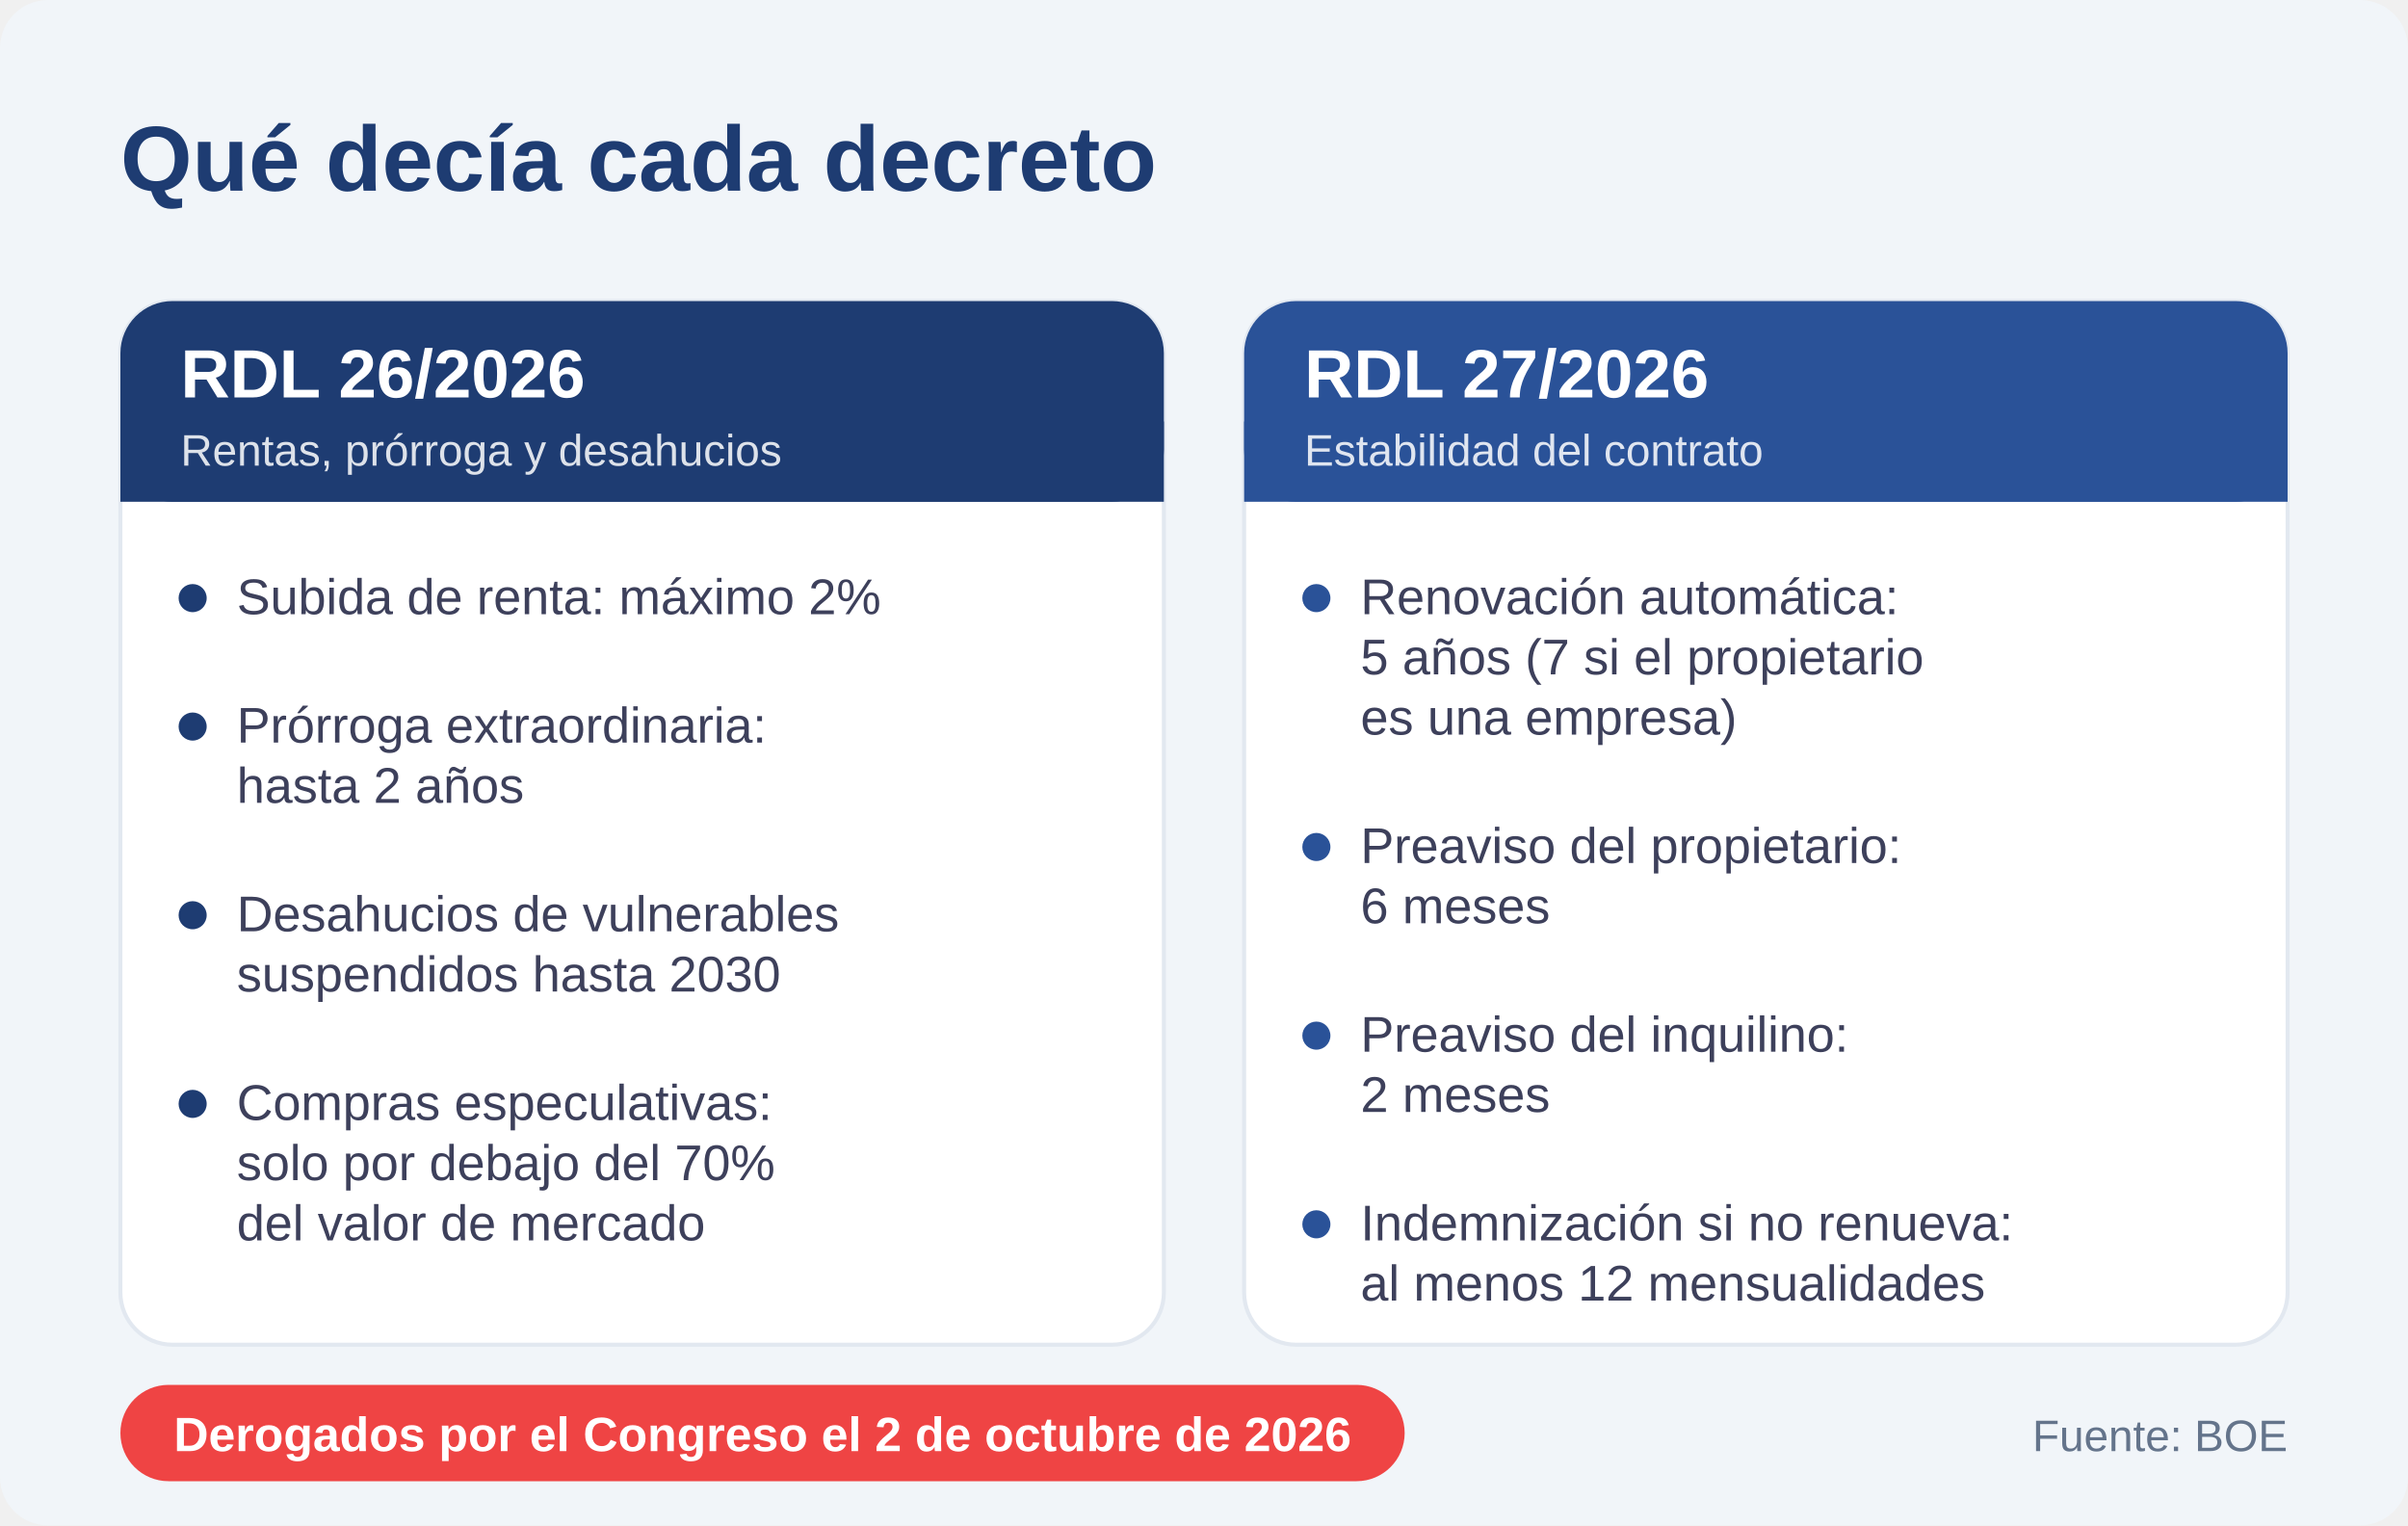
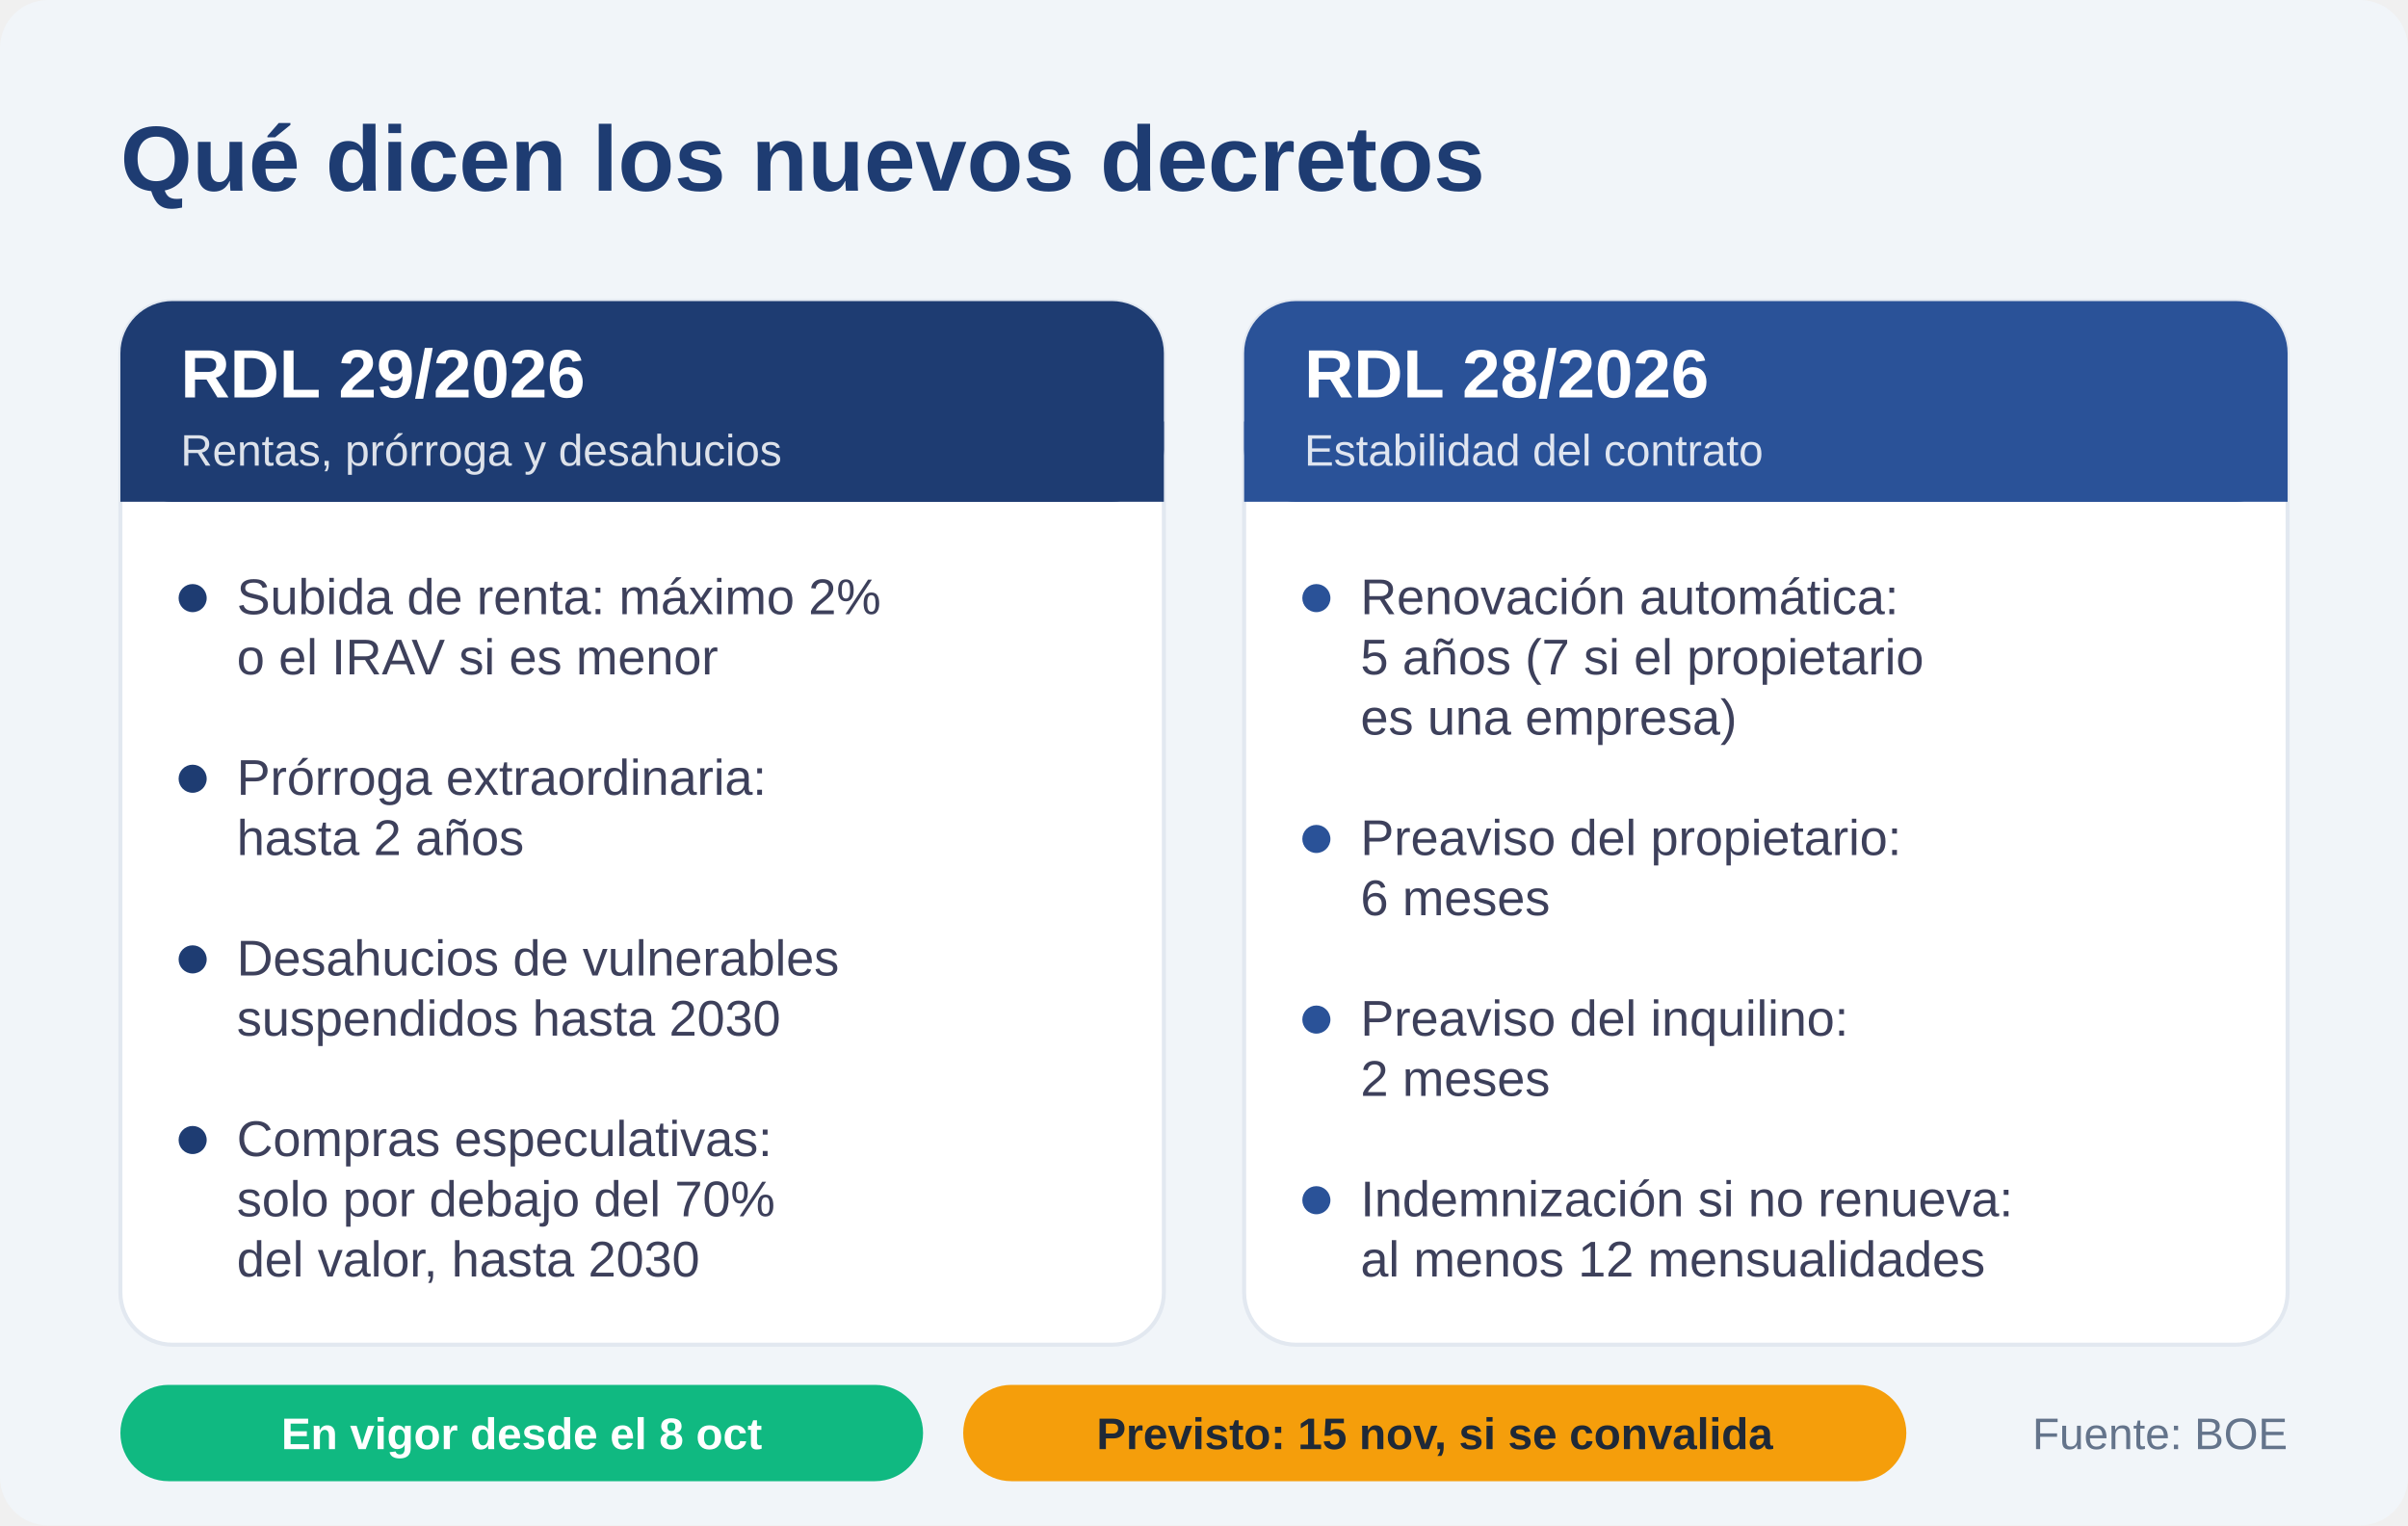
- <svg xmlns="http://www.w3.org/2000/svg" viewBox="0 0 1200 760" role="img" aria-label="Qué decía cada decreto">
+ <svg xmlns="http://www.w3.org/2000/svg" viewBox="0 0 1200 760" role="img" aria-label="Qué dicen los nuevos decretos">
  <g font-family="Arial, sans-serif">
    <rect width="1200" height="760" rx="24" fill="#f1f5f9" />
-     <text x="60" y="95" font-size="46" font-weight="700" fill="#1e3c72">Qué decía cada decreto</text>
+     <text x="60" y="95" font-size="46" font-weight="700" fill="#1e3c72">Qué dicen los nuevos decretos</text>
    <rect x="60" y="150" width="520" height="520" rx="26" fill="#ffffff" stroke="#e2e8f0" stroke-width="2" />
    <rect x="60" y="150" width="520" height="100" rx="26" fill="#1e3c72" />
    <rect x="60" y="210" width="520" height="40" fill="#1e3c72" />
-     <text x="90" y="198" font-size="34" font-weight="700" fill="#fff">RDL 26/2026</text>
+     <text x="90" y="198" font-size="34" font-weight="700" fill="#fff">RDL 29/2026</text>
    <text x="90" y="232" font-size="22" fill="#fff" fill-opacity="0.85">Rentas, prórroga y desahucios</text>
    <circle cx="96" cy="298" r="7" fill="#1e3c72" />
    <text x="118" y="306" font-size="25" fill="#3D405B">Subida de renta: máximo 2%</text>
-     <circle cx="96" cy="362" r="7" fill="#1e3c72" />
-     <text x="118" y="370" font-size="25" fill="#3D405B">Prórroga extraordinaria:</text>
-     <text x="118" y="400" font-size="25" fill="#3D405B">hasta 2 años</text>
-     <circle cx="96" cy="456" r="7" fill="#1e3c72" />
-     <text x="118" y="464" font-size="25" fill="#3D405B">Desahucios de vulnerables</text>
-     <text x="118" y="494" font-size="25" fill="#3D405B">suspendidos hasta 2030</text>
-     <circle cx="96" cy="550" r="7" fill="#1e3c72" />
-     <text x="118" y="558" font-size="25" fill="#3D405B">Compras especulativas:</text>
-     <text x="118" y="588" font-size="25" fill="#3D405B">solo por debajo del 70%</text>
-     <text x="118" y="618" font-size="25" fill="#3D405B">del valor de mercado</text>
+     <text x="118" y="336" font-size="25" fill="#3D405B">o el IRAV si es menor</text>
+     <circle cx="96" cy="388" r="7" fill="#1e3c72" />
+     <text x="118" y="396" font-size="25" fill="#3D405B">Prórroga extraordinaria:</text>
+     <text x="118" y="426" font-size="25" fill="#3D405B">hasta 2 años</text>
+     <circle cx="96" cy="478" r="7" fill="#1e3c72" />
+     <text x="118" y="486" font-size="25" fill="#3D405B">Desahucios de vulnerables</text>
+     <text x="118" y="516" font-size="25" fill="#3D405B">suspendidos hasta 2030</text>
+     <circle cx="96" cy="568" r="7" fill="#1e3c72" />
+     <text x="118" y="576" font-size="25" fill="#3D405B">Compras especulativas:</text>
+     <text x="118" y="606" font-size="25" fill="#3D405B">solo por debajo del 70%</text>
+     <text x="118" y="636" font-size="25" fill="#3D405B">del valor, hasta 2030</text>
    <rect x="620" y="150" width="520" height="520" rx="26" fill="#ffffff" stroke="#e2e8f0" stroke-width="2" />
    <rect x="620" y="150" width="520" height="100" rx="26" fill="#2a5298" />
    <rect x="620" y="210" width="520" height="40" fill="#2a5298" />
-     <text x="650" y="198" font-size="34" font-weight="700" fill="#fff">RDL 27/2026</text>
+     <text x="650" y="198" font-size="34" font-weight="700" fill="#fff">RDL 28/2026</text>
    <text x="650" y="232" font-size="22" fill="#fff" fill-opacity="0.85">Estabilidad del contrato</text>
    <circle cx="656" cy="298" r="7" fill="#2a5298" />
    <text x="678" y="306" font-size="25" fill="#3D405B">Renovación automática:</text>
    <text x="678" y="336" font-size="25" fill="#3D405B">5 años (7 si el propietario</text>
    <text x="678" y="366" font-size="25" fill="#3D405B">es una empresa)</text>
-     <circle cx="656" cy="422" r="7" fill="#2a5298" />
-     <text x="678" y="430" font-size="25" fill="#3D405B">Preaviso del propietario:</text>
-     <text x="678" y="460" font-size="25" fill="#3D405B">6 meses</text>
-     <circle cx="656" cy="516" r="7" fill="#2a5298" />
-     <text x="678" y="524" font-size="25" fill="#3D405B">Preaviso del inquilino:</text>
-     <text x="678" y="554" font-size="25" fill="#3D405B">2 meses</text>
-     <circle cx="656" cy="610" r="7" fill="#2a5298" />
-     <text x="678" y="618" font-size="25" fill="#3D405B">Indemnización si no renueva:</text>
-     <text x="678" y="648" font-size="25" fill="#3D405B">al menos 12 mensualidades</text>
-     <rect x="60" y="690" width="640" height="48" rx="24" fill="#ef4444" />
-     <text x="380" y="723" text-anchor="middle" font-size="24" font-weight="700" fill="#fff">Derogados por el Congreso el 2 de octubre de 2026</text>
-     <text x="1140" y="723" text-anchor="end" font-size="22" fill="#64748b">Fuente: BOE</text>
+     <circle cx="656" cy="418" r="7" fill="#2a5298" />
+     <text x="678" y="426" font-size="25" fill="#3D405B">Preaviso del propietario:</text>
+     <text x="678" y="456" font-size="25" fill="#3D405B">6 meses</text>
+     <circle cx="656" cy="508" r="7" fill="#2a5298" />
+     <text x="678" y="516" font-size="25" fill="#3D405B">Preaviso del inquilino:</text>
+     <text x="678" y="546" font-size="25" fill="#3D405B">2 meses</text>
+     <circle cx="656" cy="598" r="7" fill="#2a5298" />
+     <text x="678" y="606" font-size="25" fill="#3D405B">Indemnización si no renueva:</text>
+     <text x="678" y="636" font-size="25" fill="#3D405B">al menos 12 mensualidades</text>
+     <rect x="60" y="690" width="400" height="48" rx="24" fill="#10b981" />
+     <text x="260" y="722" text-anchor="middle" font-size="22" font-weight="700" fill="#fff">En vigor desde el 8 oct</text>
+     <rect x="480" y="690" width="470" height="48" rx="24" fill="#f59e0b" />
+     <text x="715" y="722" text-anchor="middle" font-size="22" font-weight="700" fill="#1f2937">Previsto: 15 nov, si se convalida</text>
+     <text x="1140" y="722" text-anchor="end" font-size="22" fill="#64748b">Fuente: BOE</text>
  </g>
</svg>
